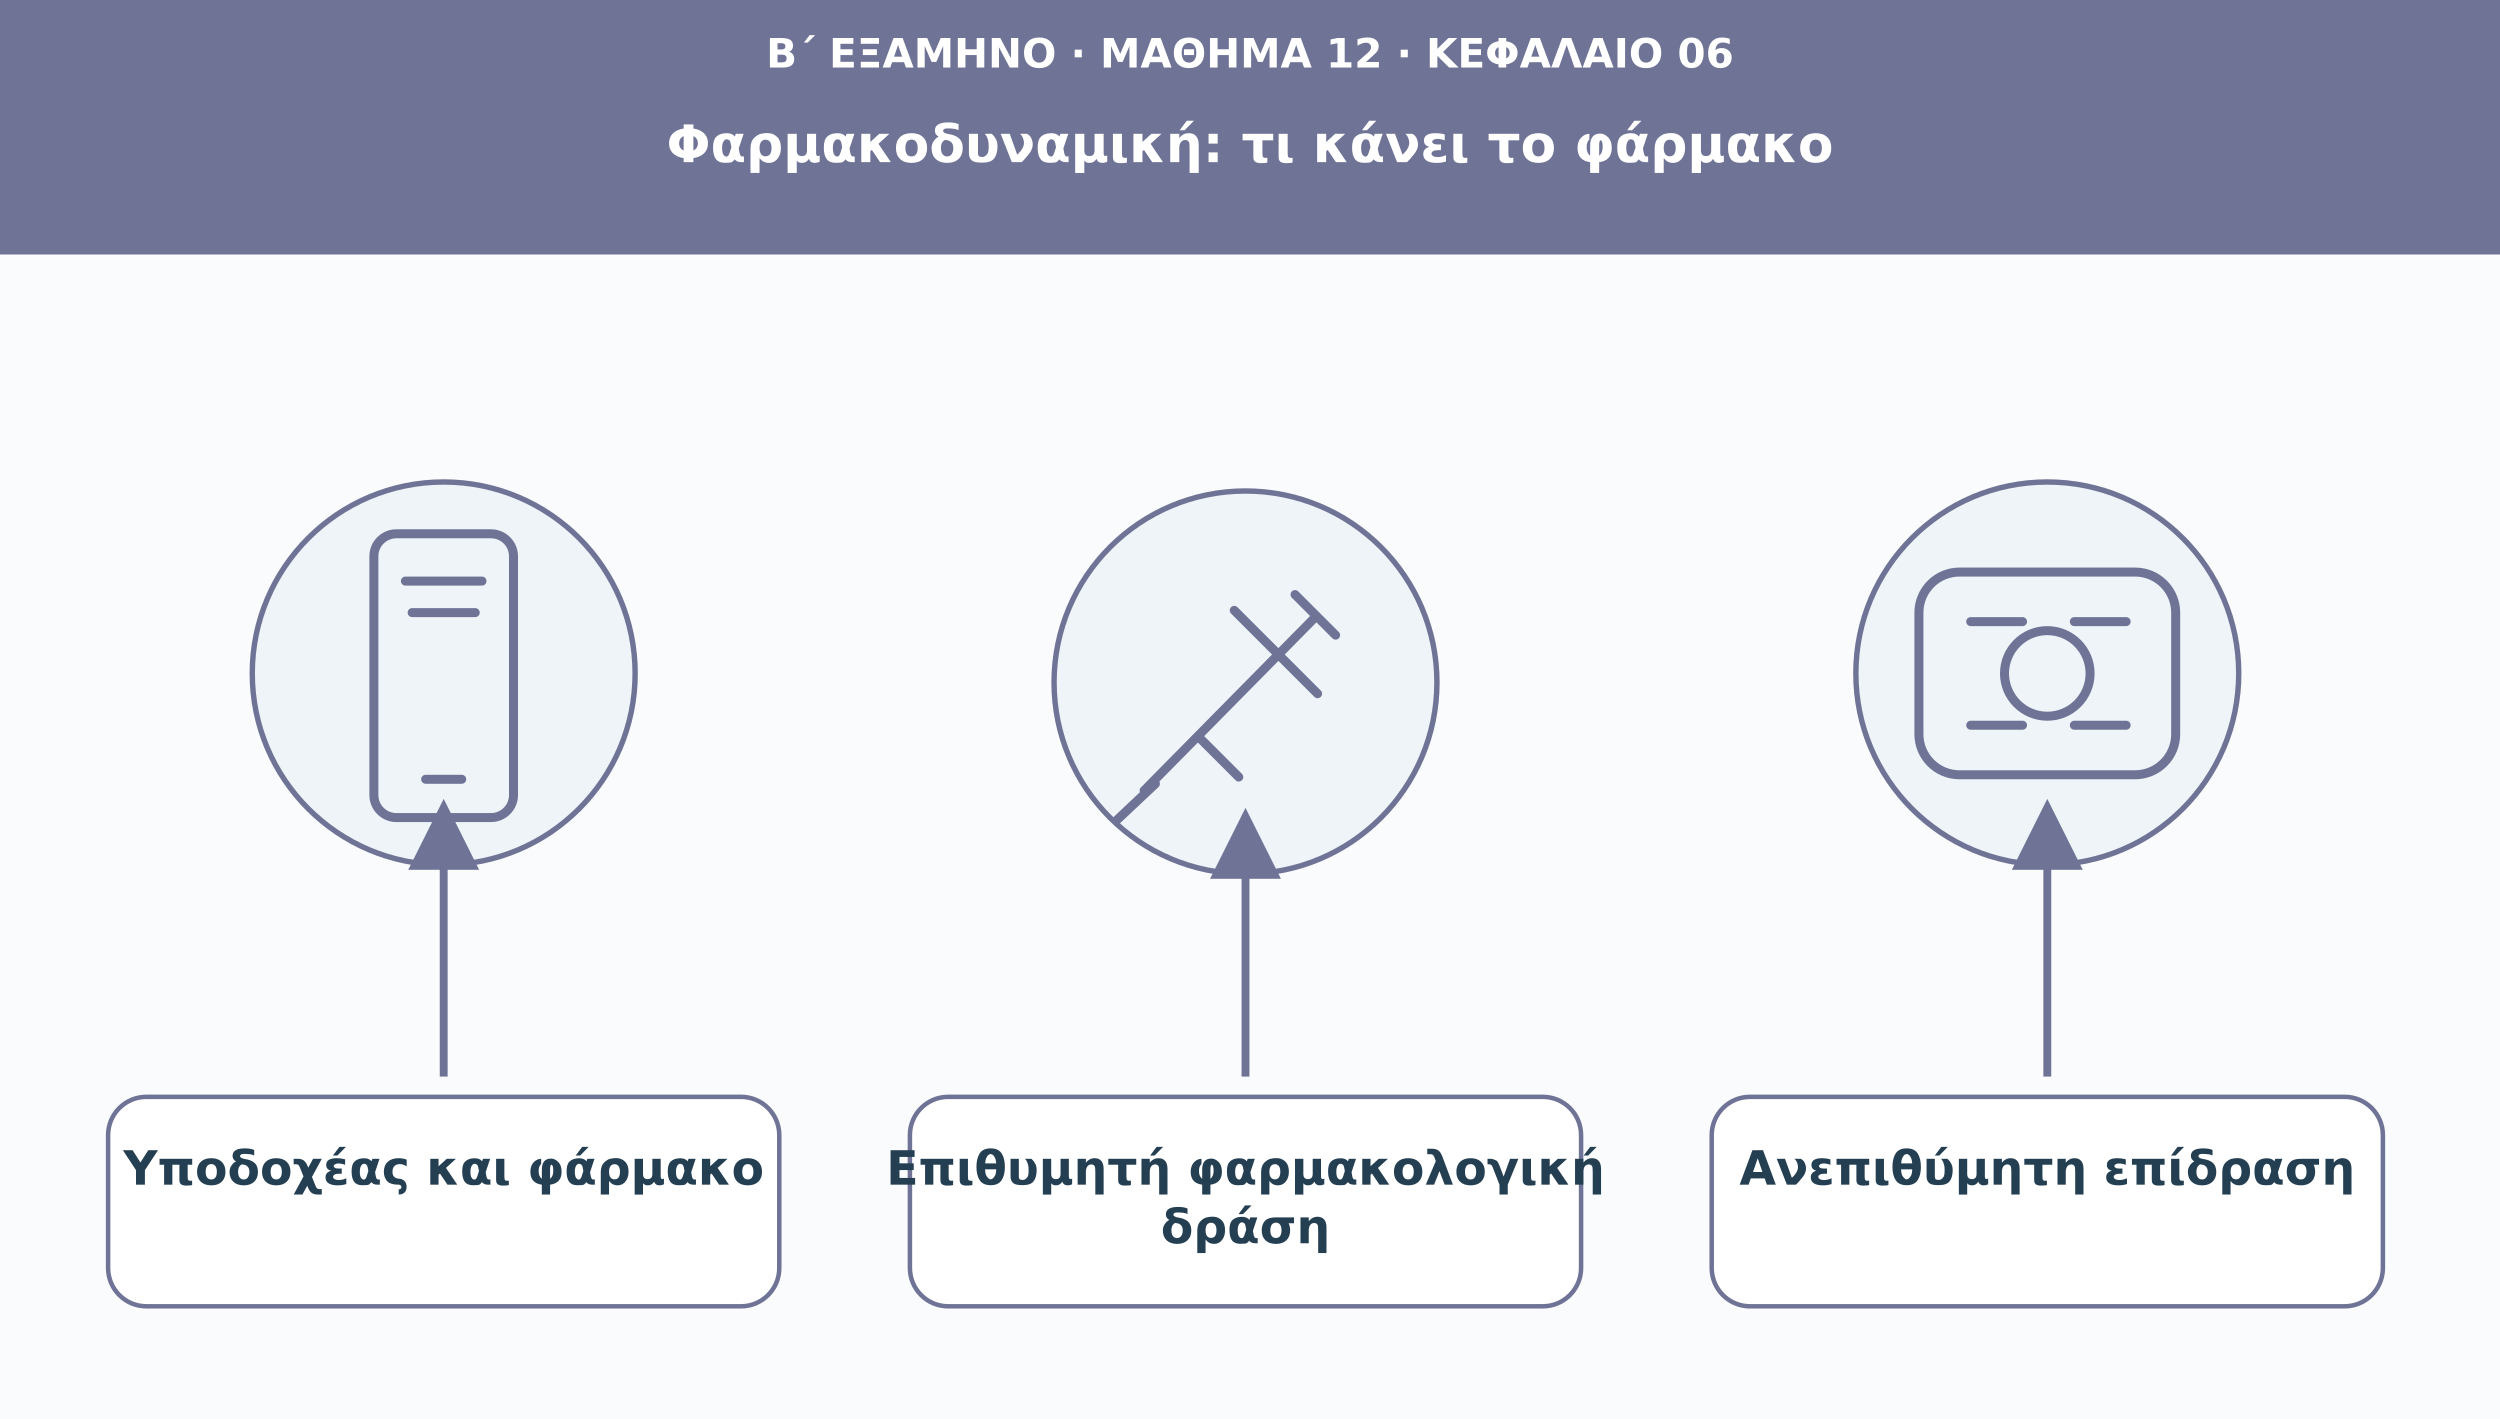
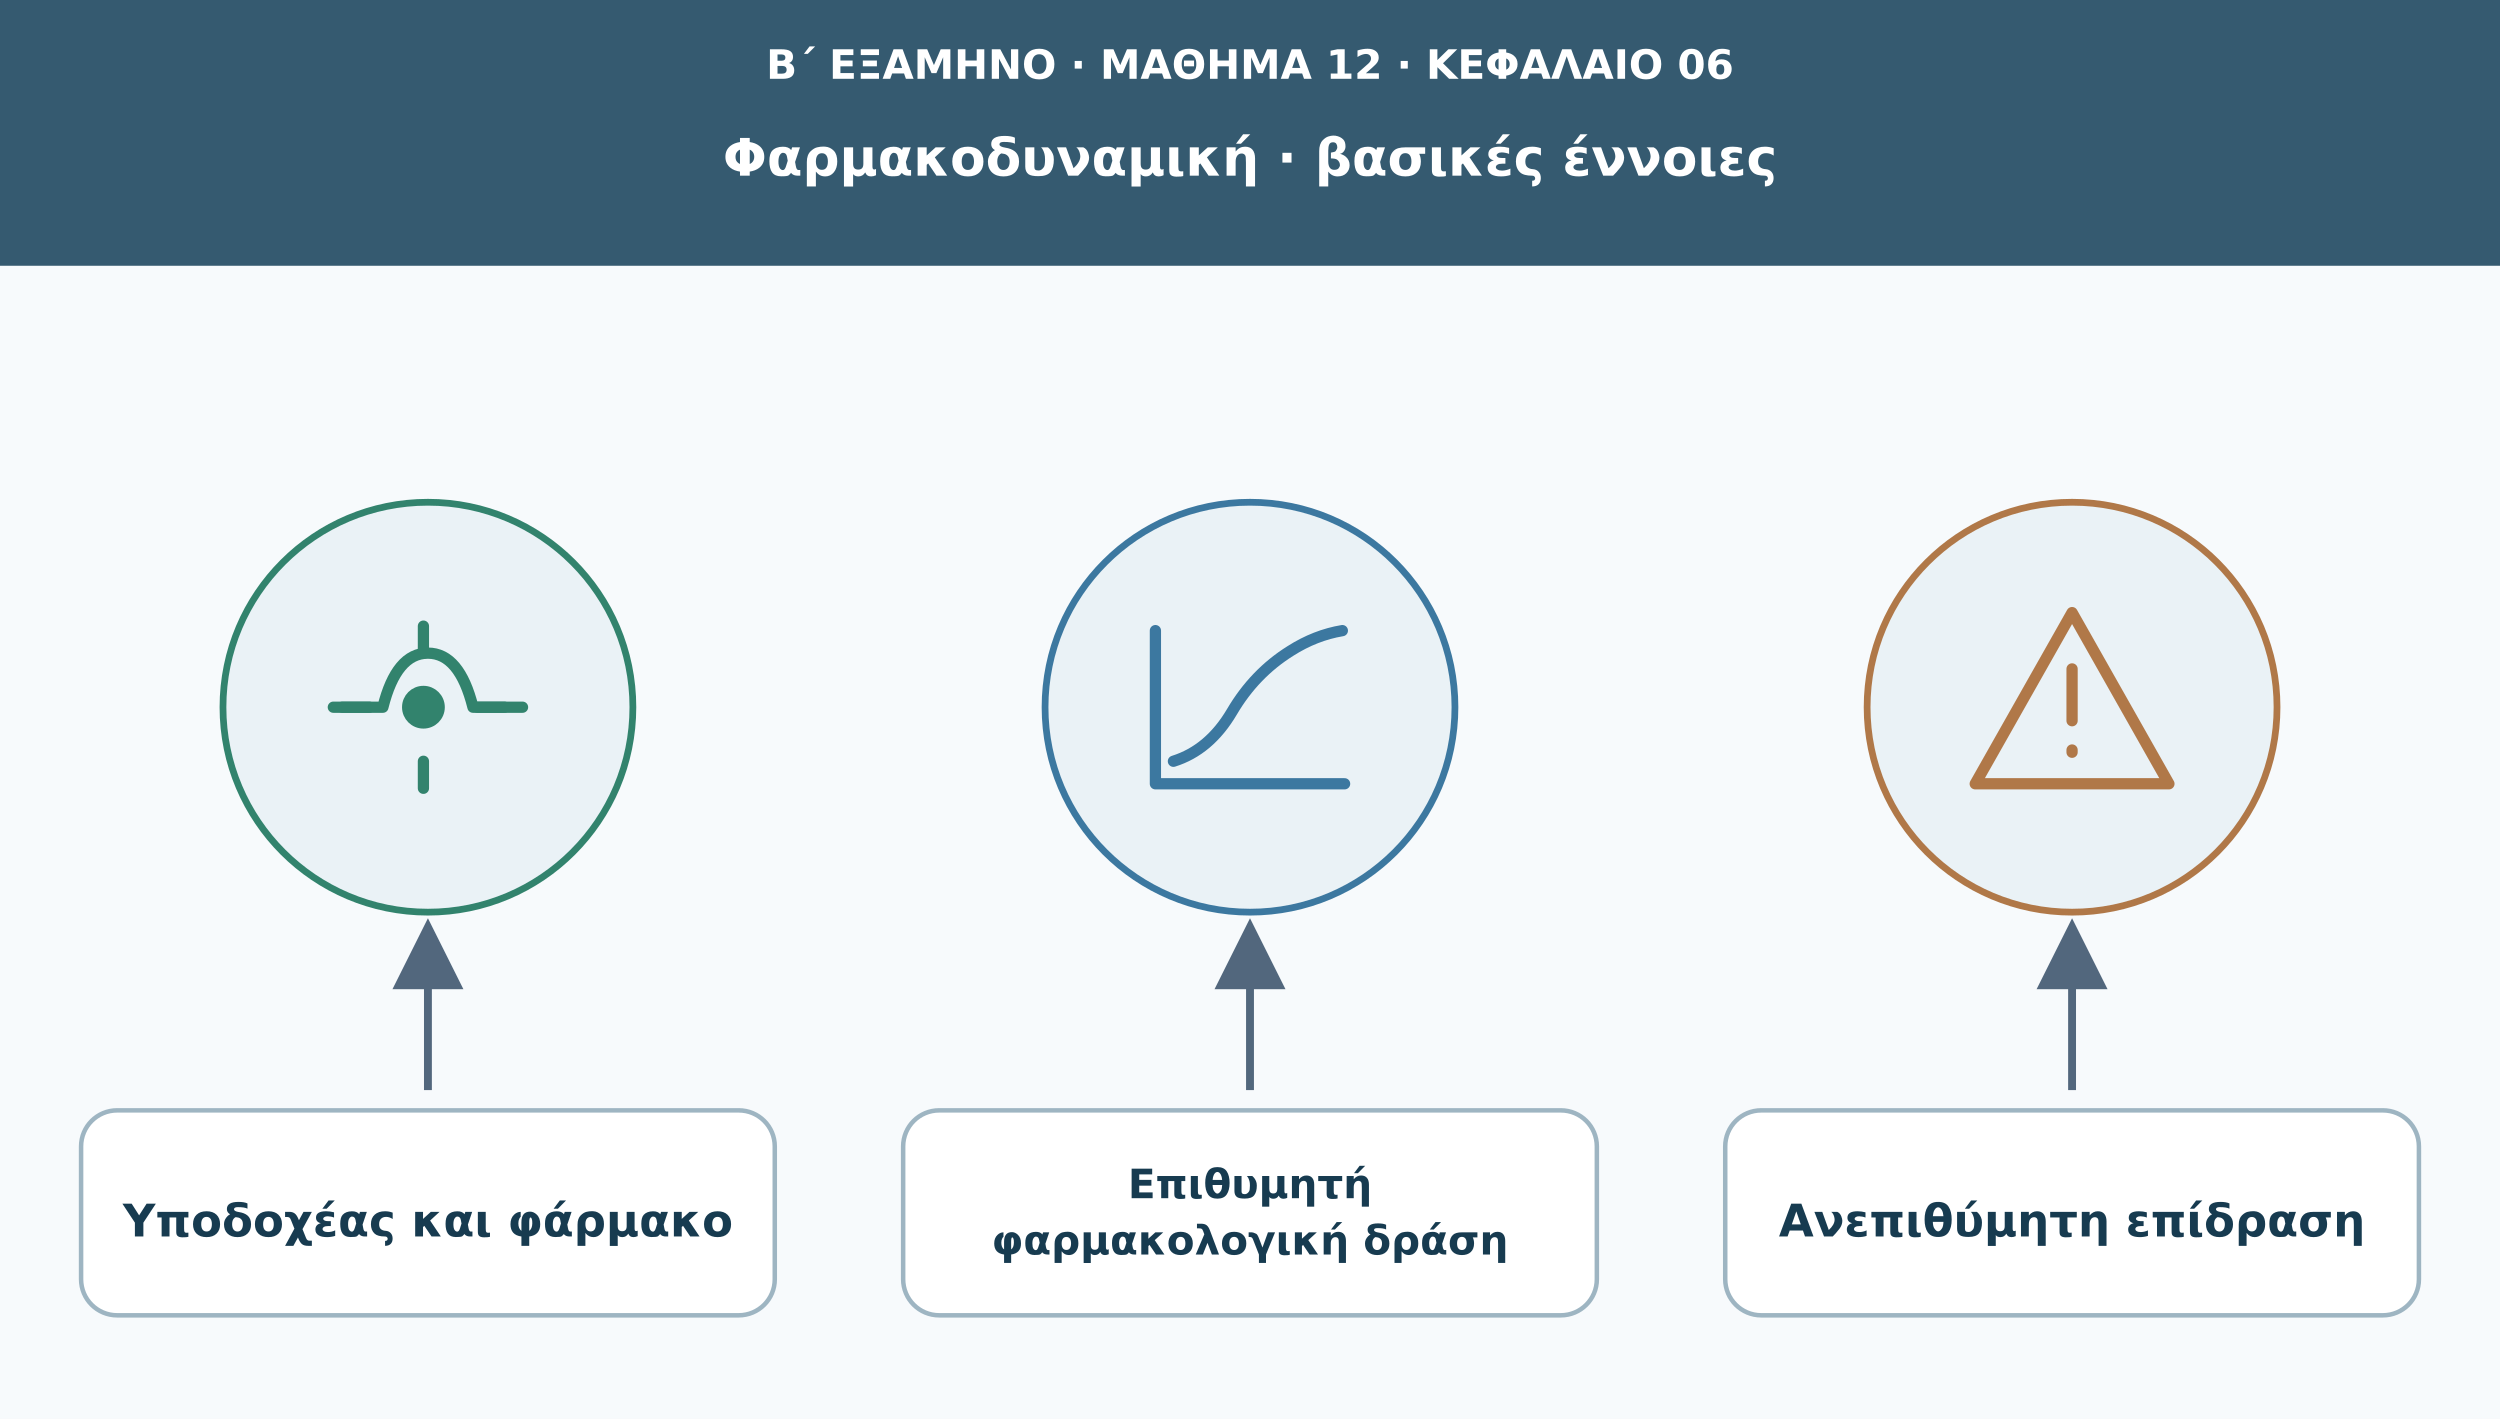
<svg xmlns="http://www.w3.org/2000/svg" viewBox="0 0 1110 630" role="img" aria-labelledby="t d">
  <defs>
    <marker id="arr" viewBox="0 0 10 10" markerWidth="9" markerHeight="9" refX="8" refY="5" orient="auto">
-       <path d="M0 0L10 5L0 10Z" fill="#6f7396" />
+       <path d="M0 0L10 5L0 10Z" fill="#52677d" />
    </marker>
  </defs>
-   <rect width="1110" height="630" fill="#f9fbfd" />
-   <rect width="1110" height="113" fill="#6f7396" />
-   <text x="555" y="30" font-family="DejaVu Sans,Arial,sans-serif" font-size="18" fill="#ffffff" font-weight="690" text-anchor="middle">Β΄ ΕΞΑΜΗΝΟ · ΜΑΘΗΜΑ 12 · ΚΕΦΑΛΑΙΟ 06</text>
-   <text x="555" y="72" font-family="DejaVu Sans,Arial,sans-serif" font-size="23" fill="#ffffff" font-weight="720" text-anchor="middle">Φαρμακοδυναμική: τι κάνει το φάρμακο</text>
-   <circle cx="197" cy="299" r="85" fill="#eef4f8" stroke="#6f7396" stroke-width="2.4" />
-   <g transform="translate(197 299)" fill="none" stroke="#6f7396" stroke-width="4" stroke-linecap="round" stroke-linejoin="round">
-     <rect x="-31" y="-62" width="62" height="126" rx="10" />
-     <path d="M-17-41h34m-31 14h28m-22 74h16" />
+   <rect width="1110" height="630" fill="#f7fafc" />
+   <rect width="1110" height="118" fill="#355a70" />
+   <text x="555" y="35" font-family="DejaVu Sans,Arial,sans-serif" font-size="18" fill="#fff" font-weight="700" text-anchor="middle">Β΄ ΕΞΑΜΗΝΟ · ΜΑΘΗΜΑ 12 · ΚΕΦΑΛΑΙΟ 06</text>
+   <text x="555" y="78" font-family="DejaVu Sans,Arial,sans-serif" font-size="23" fill="#fff" font-weight="700" text-anchor="middle">Φαρμακοδυναμική · βασικές έννοιες</text>
+   <circle cx="190" cy="314" r="91" fill="#eaf2f6" stroke="#32836d" stroke-width="3" />
+   <g transform="translate(190 314)" fill="none" stroke="#32836d" stroke-width="5" stroke-linecap="round" stroke-linejoin="round">
+     <path d="M-42 0h22q6-24 20-24T20 0h22" />
+     <circle cx="-2" cy="0" r="7" fill="#32836d" />
+     <path d="M-2-36v12m0 48v12m-36-36h12m48 0H34" />
  </g>
-   <path d="M197 478L197 361" stroke="#6f7396" stroke-width="3.5" marker-end="url(#arr)" />
-   <rect x="48" y="487" width="298" height="93" rx="17" fill="#ffffff" stroke="#6f7396" stroke-width="2" />
-   <text x="197" y="526" font-family="DejaVu Sans,Arial,sans-serif" font-size="21" fill="#253f52" font-weight="700" text-anchor="middle">Υποδοχέας και φάρμακο</text>
-   <circle cx="553" cy="303" r="85" fill="#eef4f8" stroke="#6f7396" stroke-width="2.4" />
-   <g transform="translate(553 303)" fill="none" stroke="#6f7396" stroke-width="4" stroke-linecap="round" stroke-linejoin="round">
-     <path d="M-45 48L30-28M-5-32l37 37m-53 19 18 18M22-39l18 18" />
-     <path d="M-57 61l17-16" />
+   <path d="M190 484V414" stroke="#52677d" stroke-width="3.5" marker-end="url(#arr)" />
+   <rect x="36" y="493" width="308" height="91" rx="16" fill="#fff" stroke="#9eb5c2" stroke-width="2" />
+   <text x="190" y="549" font-family="DejaVu Sans,Arial,sans-serif" font-size="20" fill="#173b50" font-weight="700" text-anchor="middle">Υποδοχέας και φάρμακο</text>
+   <circle cx="555" cy="314" r="91" fill="#eaf2f6" stroke="#3c78a0" stroke-width="3" />
+   <g transform="translate(555 314)" fill="none" stroke="#3c78a0" stroke-width="5" stroke-linecap="round" stroke-linejoin="round">
+     <path d="M-42 34V-34M-42 34H42" />
+     <path d="M-34 24Q-18 19-8 2T18-25q11-7 23-9" />
  </g>
-   <path d="M553 478L553 365" stroke="#6f7396" stroke-width="3.5" marker-end="url(#arr)" />
-   <rect x="404" y="487" width="298" height="93" rx="17" fill="#ffffff" stroke="#6f7396" stroke-width="2" />
-   <text x="553" y="526" font-family="DejaVu Sans,Arial,sans-serif" font-size="21" fill="#253f52" font-weight="700" text-anchor="middle">Επιθυμητή φαρμακολογική</text>
-   <text x="553" y="552" font-family="DejaVu Sans,Arial,sans-serif" font-size="21" fill="#253f52" font-weight="700" text-anchor="middle">δράση</text>
-   <circle cx="909" cy="299" r="85" fill="#eef4f8" stroke="#6f7396" stroke-width="2.4" />
-   <g transform="translate(909 299)" fill="none" stroke="#6f7396" stroke-width="4" stroke-linecap="round" stroke-linejoin="round">
-     <rect x="-57" y="-45" width="114" height="90" rx="18" />
-     <circle r="19" />
-     <path d="M-34-23h23m23 0h23m-69 46h23m23 0h23" />
+   <path d="M555 484V414" stroke="#52677d" stroke-width="3.5" marker-end="url(#arr)" />
+   <rect x="401" y="493" width="308" height="91" rx="16" fill="#fff" stroke="#9eb5c2" stroke-width="2" />
+   <text x="555" y="532" font-family="DejaVu Sans,Arial,sans-serif" font-size="18" fill="#173b50" font-weight="700" text-anchor="middle">Επιθυμητή</text>
+   <text x="555" y="557" font-family="DejaVu Sans,Arial,sans-serif" font-size="18" fill="#173b50" font-weight="700" text-anchor="middle">φαρμακολογική δράση</text>
+   <circle cx="920" cy="314" r="91" fill="#eaf2f6" stroke="#b07848" stroke-width="3" />
+   <g transform="translate(920 314)" fill="none" stroke="#b07848" stroke-width="5" stroke-linecap="round" stroke-linejoin="round">
+     <path d="M0-42L43 34H-43Z" />
+     <path d="M0-17v23m0 13v1" />
  </g>
-   <path d="M909 478L909 361" stroke="#6f7396" stroke-width="3.5" marker-end="url(#arr)" />
-   <rect x="760" y="487" width="298" height="93" rx="17" fill="#ffffff" stroke="#6f7396" stroke-width="2" />
-   <text x="909" y="526" font-family="DejaVu Sans,Arial,sans-serif" font-size="21" fill="#253f52" font-weight="700" text-anchor="middle">Ανεπιθύμητη επίδραση</text>
+   <path d="M920 484V414" stroke="#52677d" stroke-width="3.5" marker-end="url(#arr)" />
+   <rect x="766" y="493" width="308" height="91" rx="16" fill="#fff" stroke="#9eb5c2" stroke-width="2" />
+   <text x="920" y="549" font-family="DejaVu Sans,Arial,sans-serif" font-size="20" fill="#173b50" font-weight="700" text-anchor="middle">Ανεπιθύμητη επίδραση</text>
</svg>
